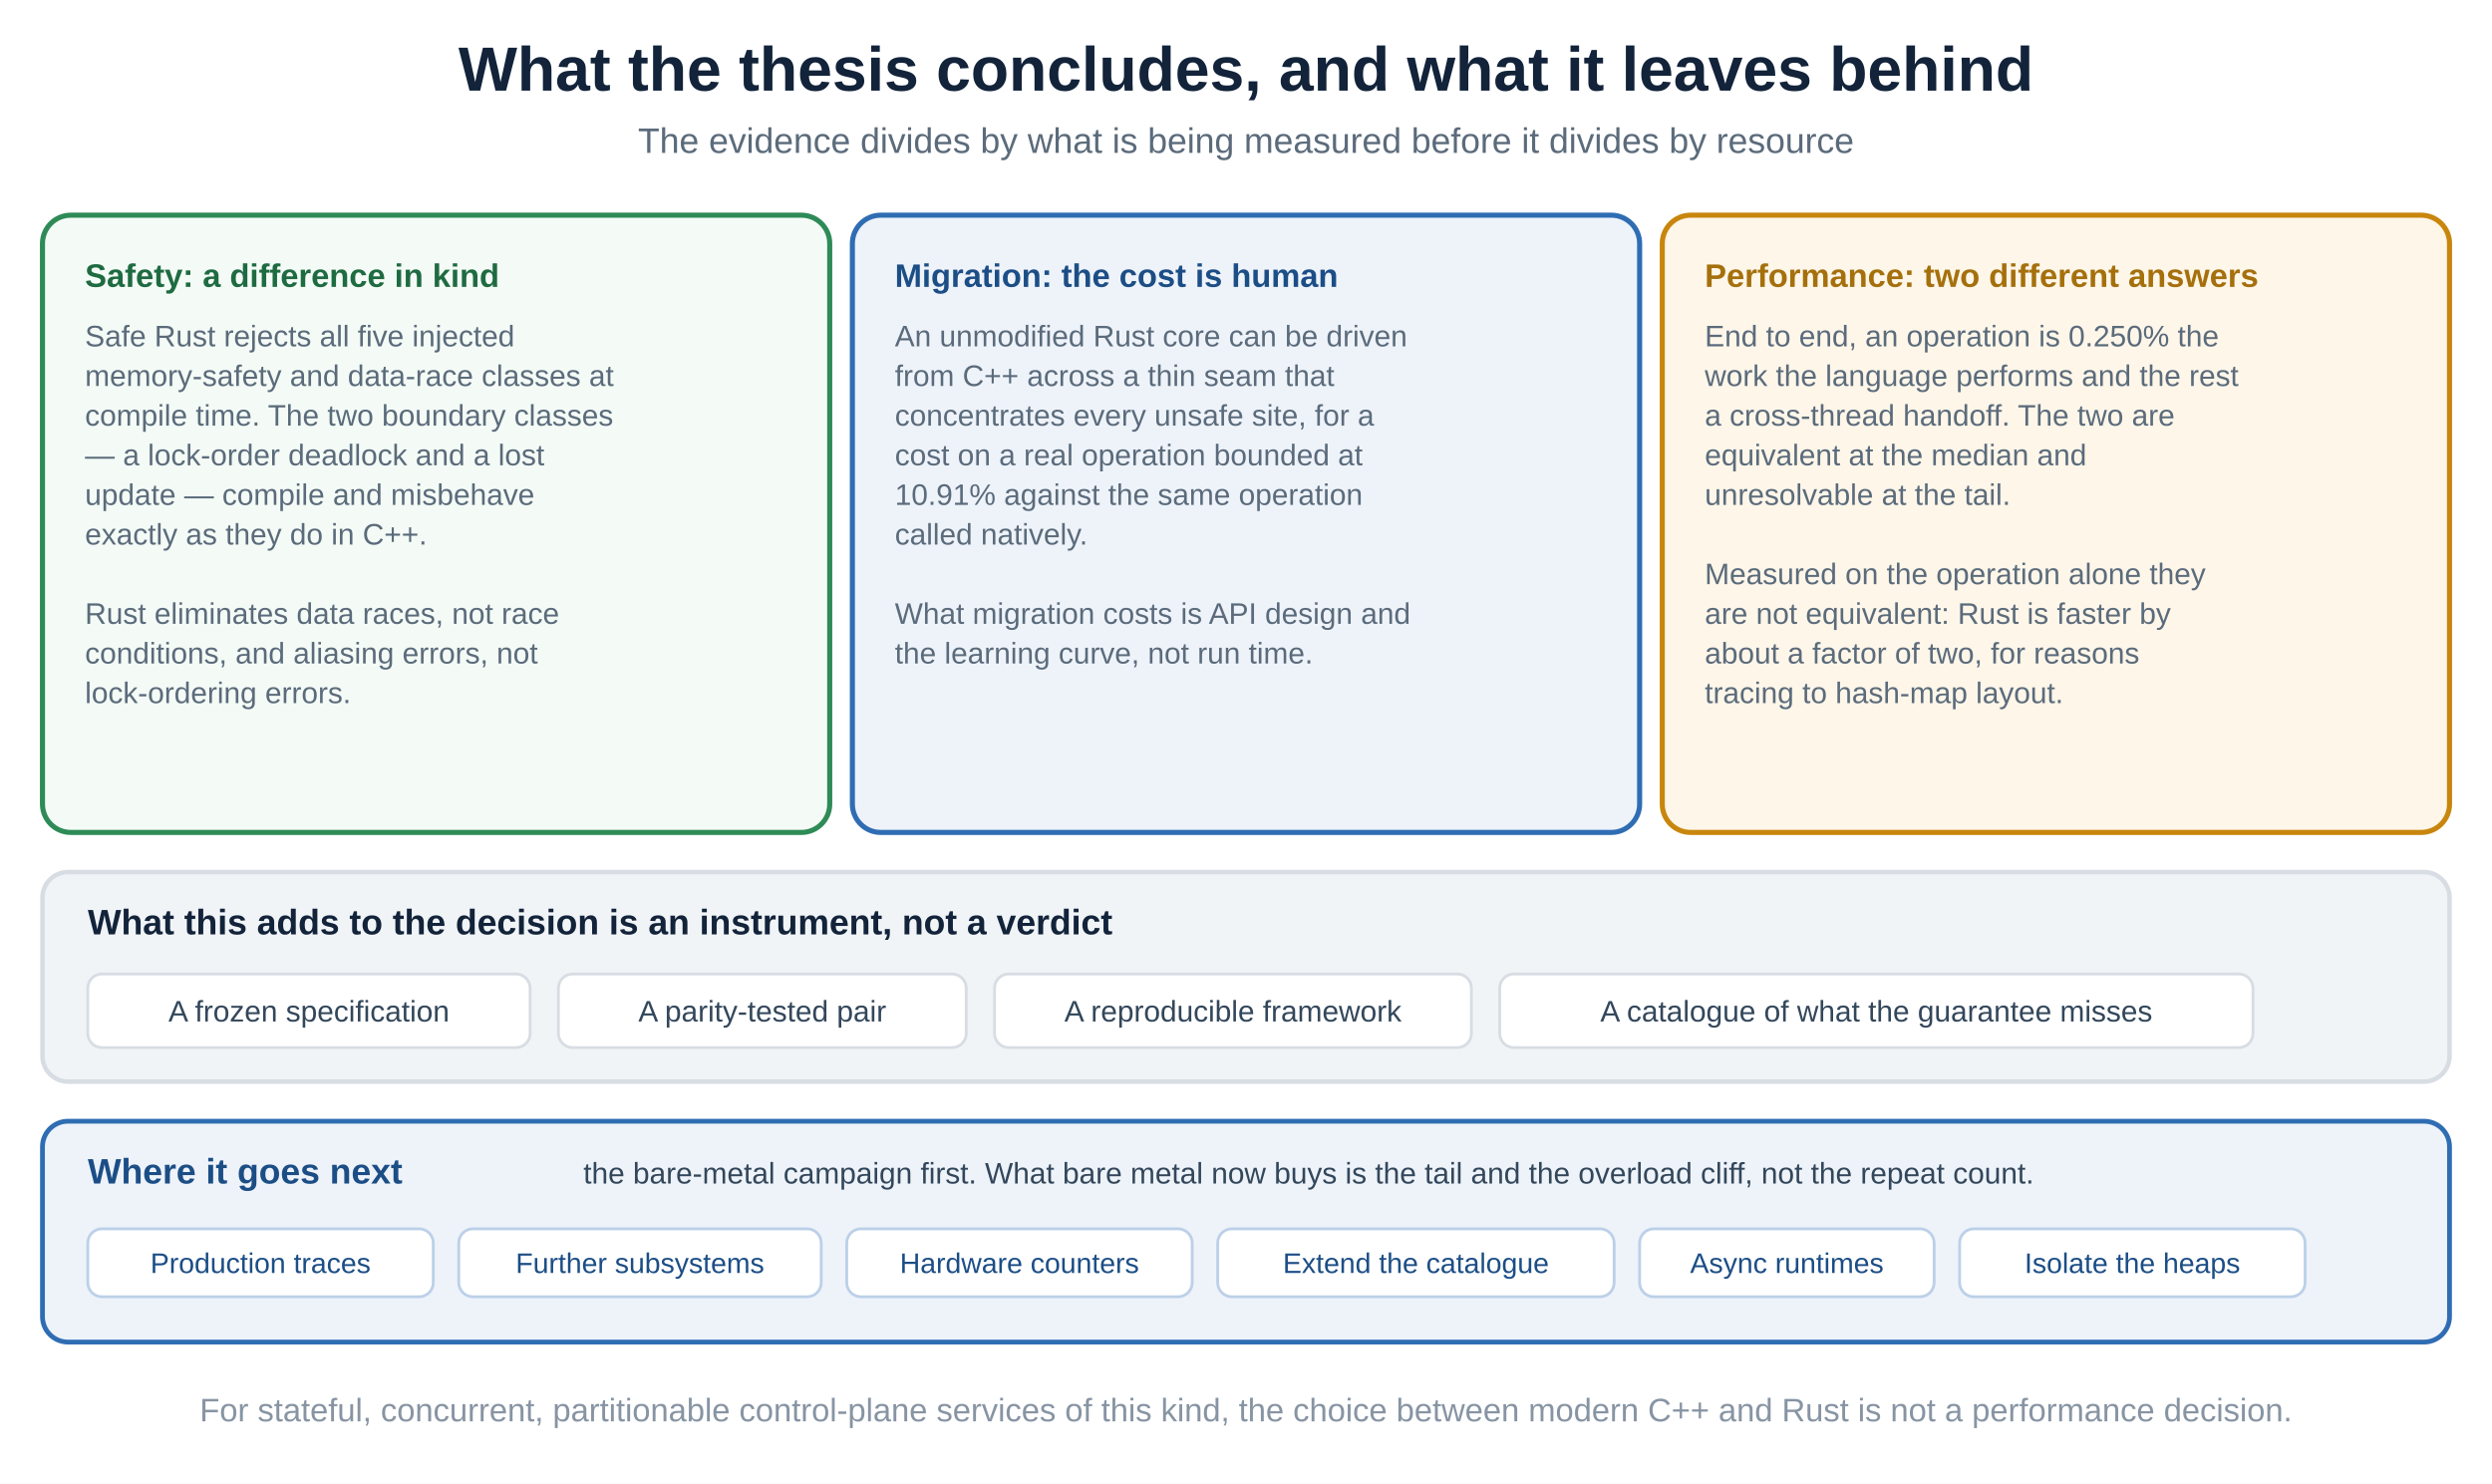
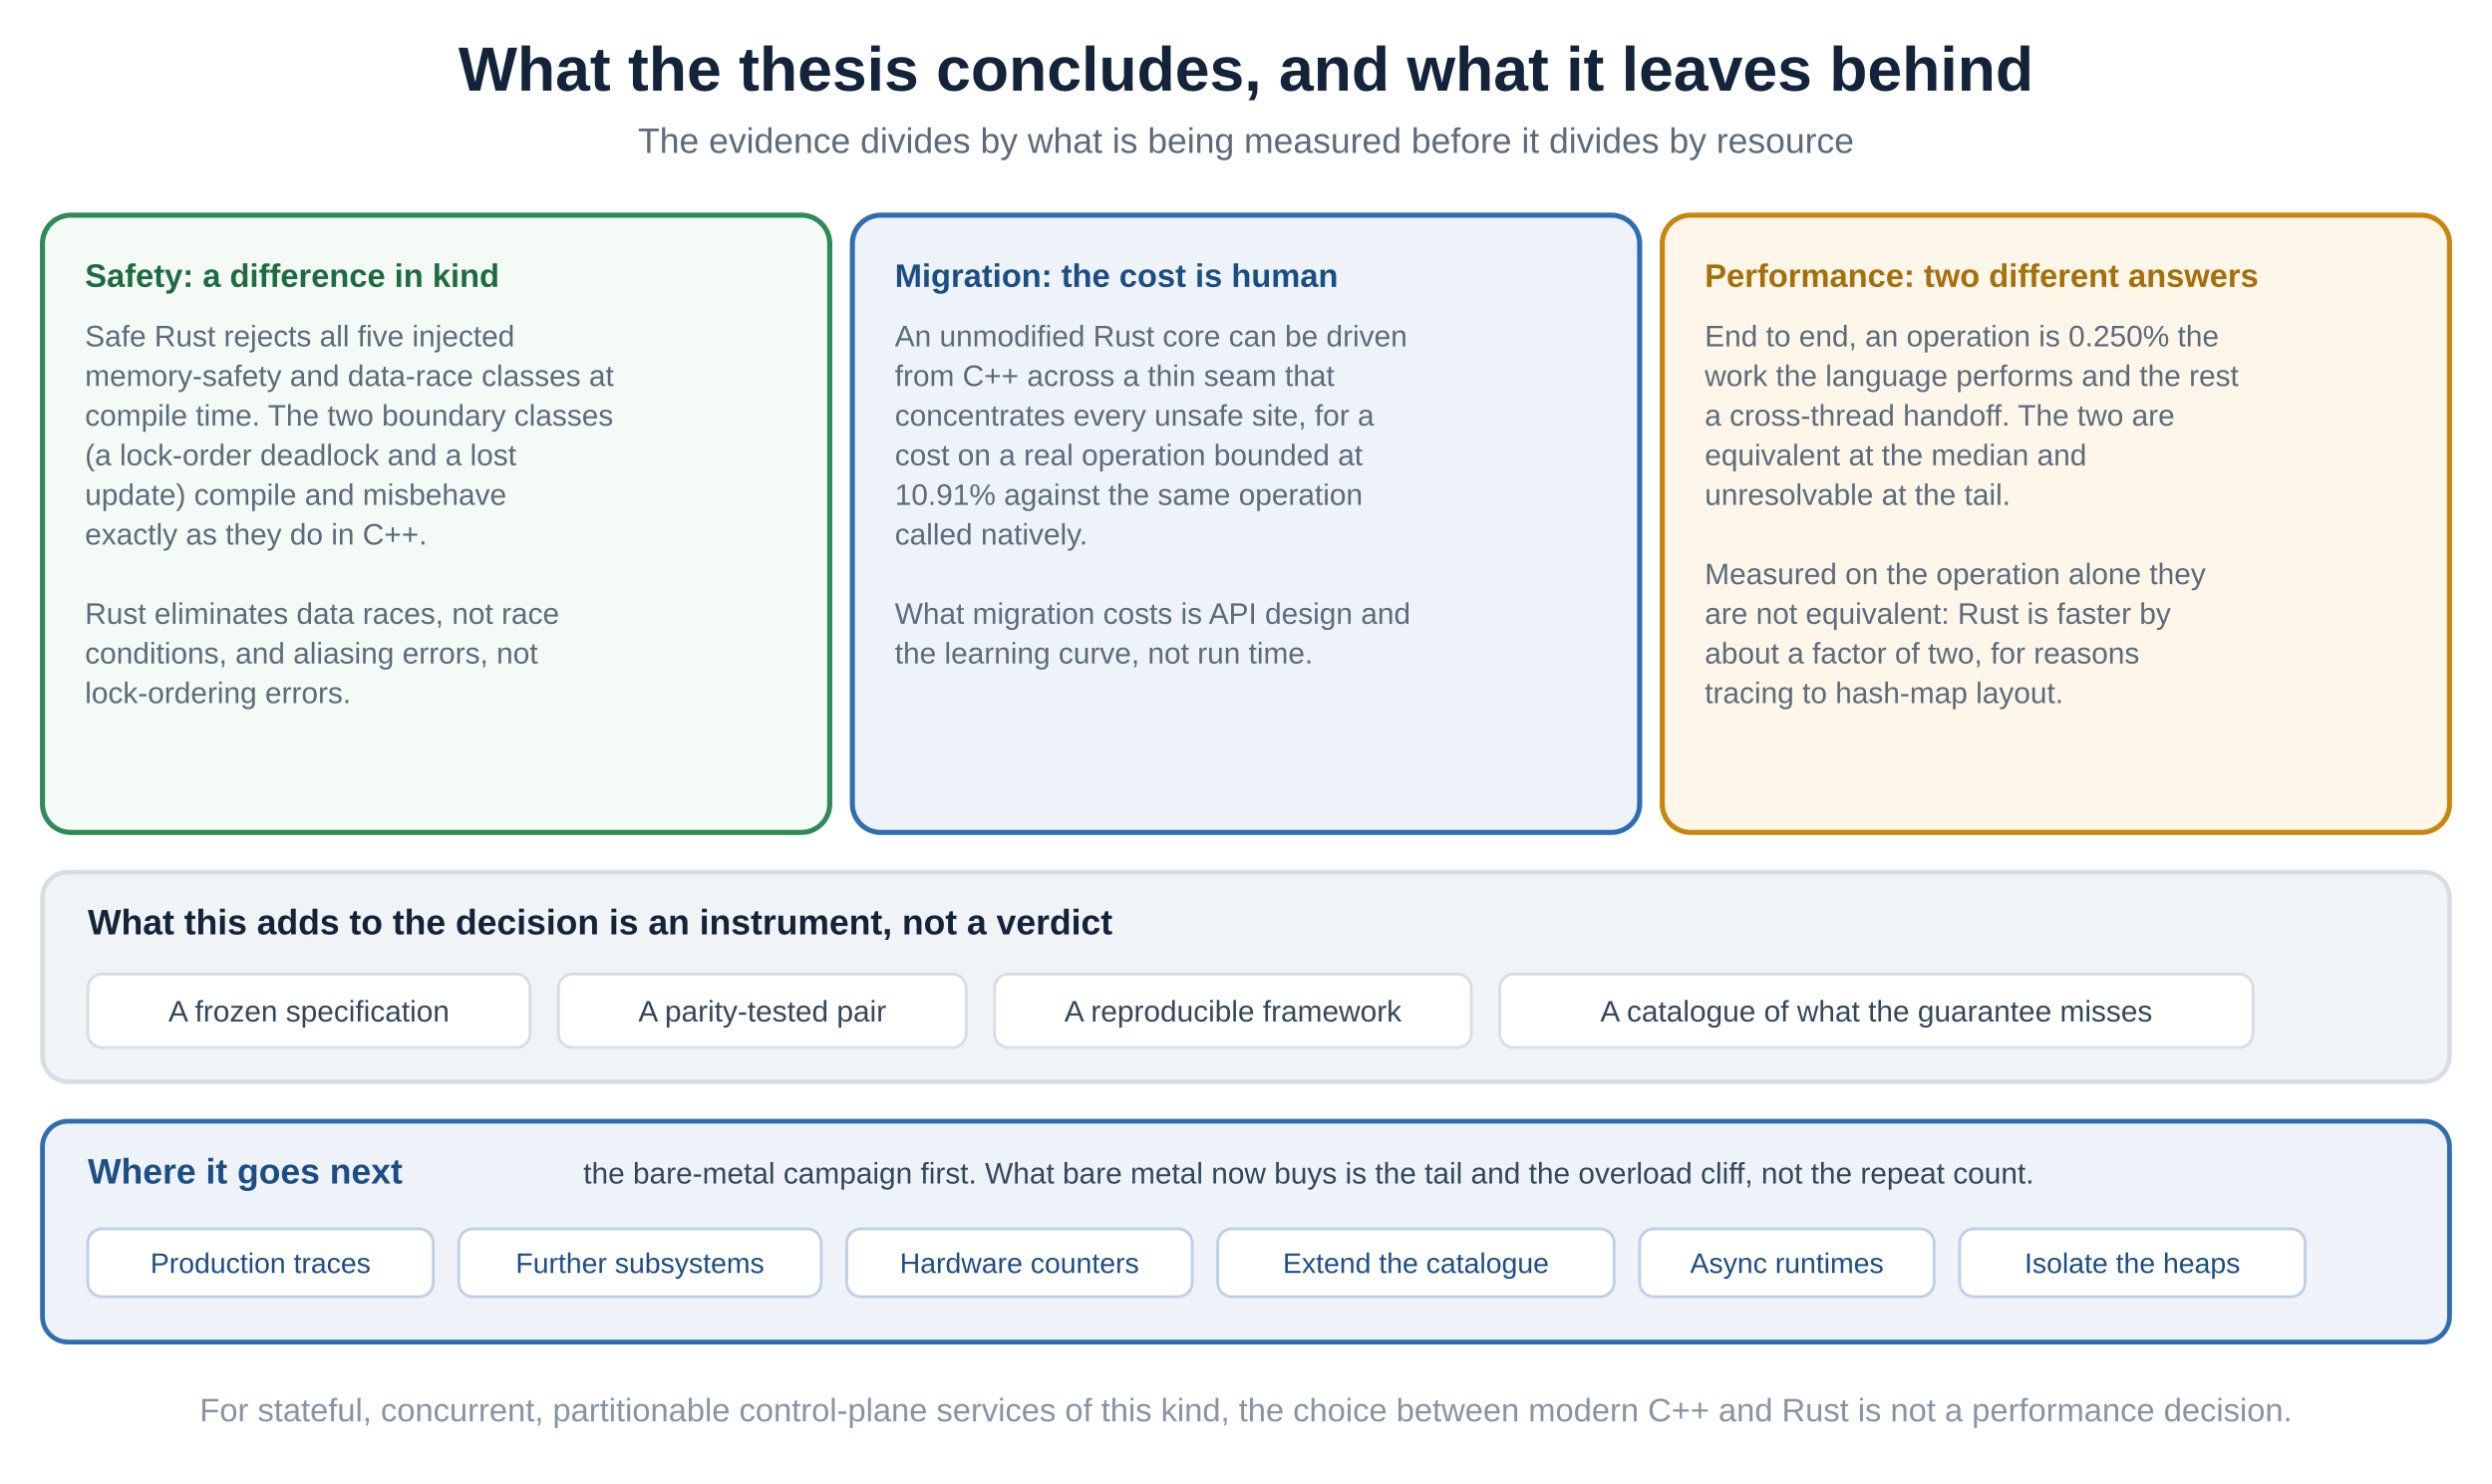
<svg xmlns="http://www.w3.org/2000/svg" viewBox="0 0 880 524" width="880" height="524" font-family="'Segoe UI','Helvetica Neue',Arial,sans-serif">
  <rect x="0" y="0" width="880" height="524" fill="#ffffff" />
  <text x="440.0" y="32" font-size="22" fill="#12233a" text-anchor="middle" font-weight="700">What the thesis concludes, and what it leaves behind</text>
  <text x="440.0" y="54" font-size="12.5" fill="#5b6b7b" text-anchor="middle">The evidence divides by what is being measured before it divides by resource</text>
  <rect x="15" y="76" width="278" height="218" rx="10" fill="#f4fbf6" stroke="#2e8b57" stroke-width="1.8" />
  <text x="30" y="101.325" font-size="11.5" fill="#1f6b41" font-weight="700">Safety: a difference in kind</text>
  <text x="30" y="122.325" font-size="10.5" fill="#5b6b7b">Safe Rust rejects all five injected</text>
  <text x="30" y="136.325" font-size="10.5" fill="#5b6b7b">memory-safety and data-race classes at</text>
  <text x="30" y="150.325" font-size="10.5" fill="#5b6b7b">compile time. The two boundary classes</text>
-   <text x="30" y="164.325" font-size="10.5" fill="#5b6b7b">— a lock-order deadlock and a lost</text>
-   <text x="30" y="178.325" font-size="10.5" fill="#5b6b7b">update — compile and misbehave</text>
+   <text x="30" y="164.325" font-size="10.5" fill="#5b6b7b">(a lock-order deadlock and a lost</text>
+   <text x="30" y="178.325" font-size="10.5" fill="#5b6b7b">update) compile and misbehave</text>
  <text x="30" y="192.325" font-size="10.5" fill="#5b6b7b">exactly as they do in C++.</text>
  <text x="30" y="206.325" font-size="10.5" fill="#5b6b7b" />
  <text x="30" y="220.325" font-size="10.5" fill="#5b6b7b">Rust eliminates data races, not race</text>
  <text x="30" y="234.325" font-size="10.5" fill="#5b6b7b">conditions, and aliasing errors, not</text>
  <text x="30" y="248.325" font-size="10.5" fill="#5b6b7b">lock-ordering errors.</text>
  <rect x="301" y="76" width="278" height="218" rx="10" fill="#eef3fa" stroke="#2f6db3" stroke-width="1.8" />
  <text x="316" y="101.325" font-size="11.5" fill="#1c4e86" font-weight="700">Migration: the cost is human</text>
  <text x="316" y="122.325" font-size="10.5" fill="#5b6b7b">An unmodified Rust core can be driven</text>
  <text x="316" y="136.325" font-size="10.5" fill="#5b6b7b">from C++ across a thin seam that</text>
  <text x="316" y="150.325" font-size="10.5" fill="#5b6b7b">concentrates every unsafe site, for a</text>
  <text x="316" y="164.325" font-size="10.5" fill="#5b6b7b">cost on a real operation bounded at</text>
  <text x="316" y="178.325" font-size="10.5" fill="#5b6b7b">10.91% against the same operation</text>
  <text x="316" y="192.325" font-size="10.5" fill="#5b6b7b">called natively.</text>
  <text x="316" y="206.325" font-size="10.5" fill="#5b6b7b" />
  <text x="316" y="220.325" font-size="10.5" fill="#5b6b7b">What migration costs is API design and</text>
  <text x="316" y="234.325" font-size="10.5" fill="#5b6b7b">the learning curve, not run time.</text>
  <rect x="587" y="76" width="278" height="218" rx="10" fill="#fdf6e9" stroke="#c8860d" stroke-width="1.8" />
  <text x="602" y="101.325" font-size="11.5" fill="#a5700c" font-weight="700">Performance: two different answers</text>
  <text x="602" y="122.325" font-size="10.5" fill="#5b6b7b">End to end, an operation is 0.250% the</text>
  <text x="602" y="136.325" font-size="10.5" fill="#5b6b7b">work the language performs and the rest</text>
  <text x="602" y="150.325" font-size="10.5" fill="#5b6b7b">a cross-thread handoff. The two are</text>
  <text x="602" y="164.325" font-size="10.5" fill="#5b6b7b">equivalent at the median and</text>
  <text x="602" y="178.325" font-size="10.5" fill="#5b6b7b">unresolvable at the tail.</text>
  <text x="602" y="192.325" font-size="10.5" fill="#5b6b7b" />
  <text x="602" y="206.325" font-size="10.5" fill="#5b6b7b">Measured on the operation alone they</text>
  <text x="602" y="220.325" font-size="10.5" fill="#5b6b7b">are not equivalent: Rust is faster by</text>
  <text x="602" y="234.325" font-size="10.5" fill="#5b6b7b">about a factor of two, for reasons</text>
  <text x="602" y="248.325" font-size="10.5" fill="#5b6b7b">tracing to hash-map layout.</text>
  <rect x="15" y="308" width="850" height="74" rx="9" fill="#f1f4f7" stroke="#d7dde3" stroke-width="1.6" />
  <text x="31" y="330" font-size="12.5" fill="#12233a" font-weight="700">What this adds to the decision is an instrument, not a verdict</text>
  <rect x="31" y="344" width="156.2" height="26" rx="5" fill="#ffffff" stroke="#d7dde3" stroke-width="1.0" />
  <text x="109.1" y="360.78" font-size="10.5" fill="#33475b" text-anchor="middle">A frozen specification</text>
  <rect x="197.2" y="344" width="144.0" height="26" rx="5" fill="#ffffff" stroke="#d7dde3" stroke-width="1.0" />
  <text x="269.2" y="360.78" font-size="10.5" fill="#33475b" text-anchor="middle">A parity-tested pair</text>
  <rect x="351.2" y="344" width="168.4" height="26" rx="5" fill="#ffffff" stroke="#d7dde3" stroke-width="1.0" />
  <text x="435.4" y="360.78" font-size="10.5" fill="#33475b" text-anchor="middle">A reproducible framework</text>
  <rect x="529.6" y="344" width="266.0" height="26" rx="5" fill="#ffffff" stroke="#d7dde3" stroke-width="1.0" />
  <text x="662.6" y="360.78" font-size="10.5" fill="#33475b" text-anchor="middle">A catalogue of what the guarantee misses</text>
  <rect x="15" y="396" width="850" height="78" rx="9" fill="#eef3fa" stroke="#2f6db3" stroke-width="1.7" />
  <text x="31" y="418" font-size="12.5" fill="#1c4e86" font-weight="700">Where it goes next</text>
  <text x="206" y="418" font-size="10.5" fill="#33475b">the bare-metal campaign first. What bare metal now buys is the tail and the overload cliff, not the repeat count.</text>
  <rect x="31" y="434" width="122.0" height="24" rx="5" fill="#ffffff" stroke="#bcd0e8" stroke-width="1.0" />
  <text x="92.0" y="449.6" font-size="10" fill="#1c4e86" text-anchor="middle">Production traces</text>
  <rect x="162.0" y="434" width="128.0" height="24" rx="5" fill="#ffffff" stroke="#bcd0e8" stroke-width="1.0" />
  <text x="226.0" y="449.6" font-size="10" fill="#1c4e86" text-anchor="middle">Further subsystems</text>
  <rect x="299.0" y="434" width="122.0" height="24" rx="5" fill="#ffffff" stroke="#bcd0e8" stroke-width="1.0" />
  <text x="360.0" y="449.6" font-size="10" fill="#1c4e86" text-anchor="middle">Hardware counters</text>
  <rect x="430.0" y="434" width="140.0" height="24" rx="5" fill="#ffffff" stroke="#bcd0e8" stroke-width="1.0" />
  <text x="500.0" y="449.6" font-size="10" fill="#1c4e86" text-anchor="middle">Extend the catalogue</text>
  <rect x="579.0" y="434" width="104.0" height="24" rx="5" fill="#ffffff" stroke="#bcd0e8" stroke-width="1.0" />
  <text x="631.0" y="449.6" font-size="10" fill="#1c4e86" text-anchor="middle">Async runtimes</text>
  <rect x="692.0" y="434" width="122.0" height="24" rx="5" fill="#ffffff" stroke="#bcd0e8" stroke-width="1.0" />
  <text x="753.0" y="449.6" font-size="10" fill="#1c4e86" text-anchor="middle">Isolate the heaps</text>
  <text x="440.0" y="502" font-size="11.5" fill="#8794a3" text-anchor="middle">For stateful, concurrent, partitionable control-plane services of this kind, the choice between modern C++ and Rust is not a performance decision.</text>
</svg>
